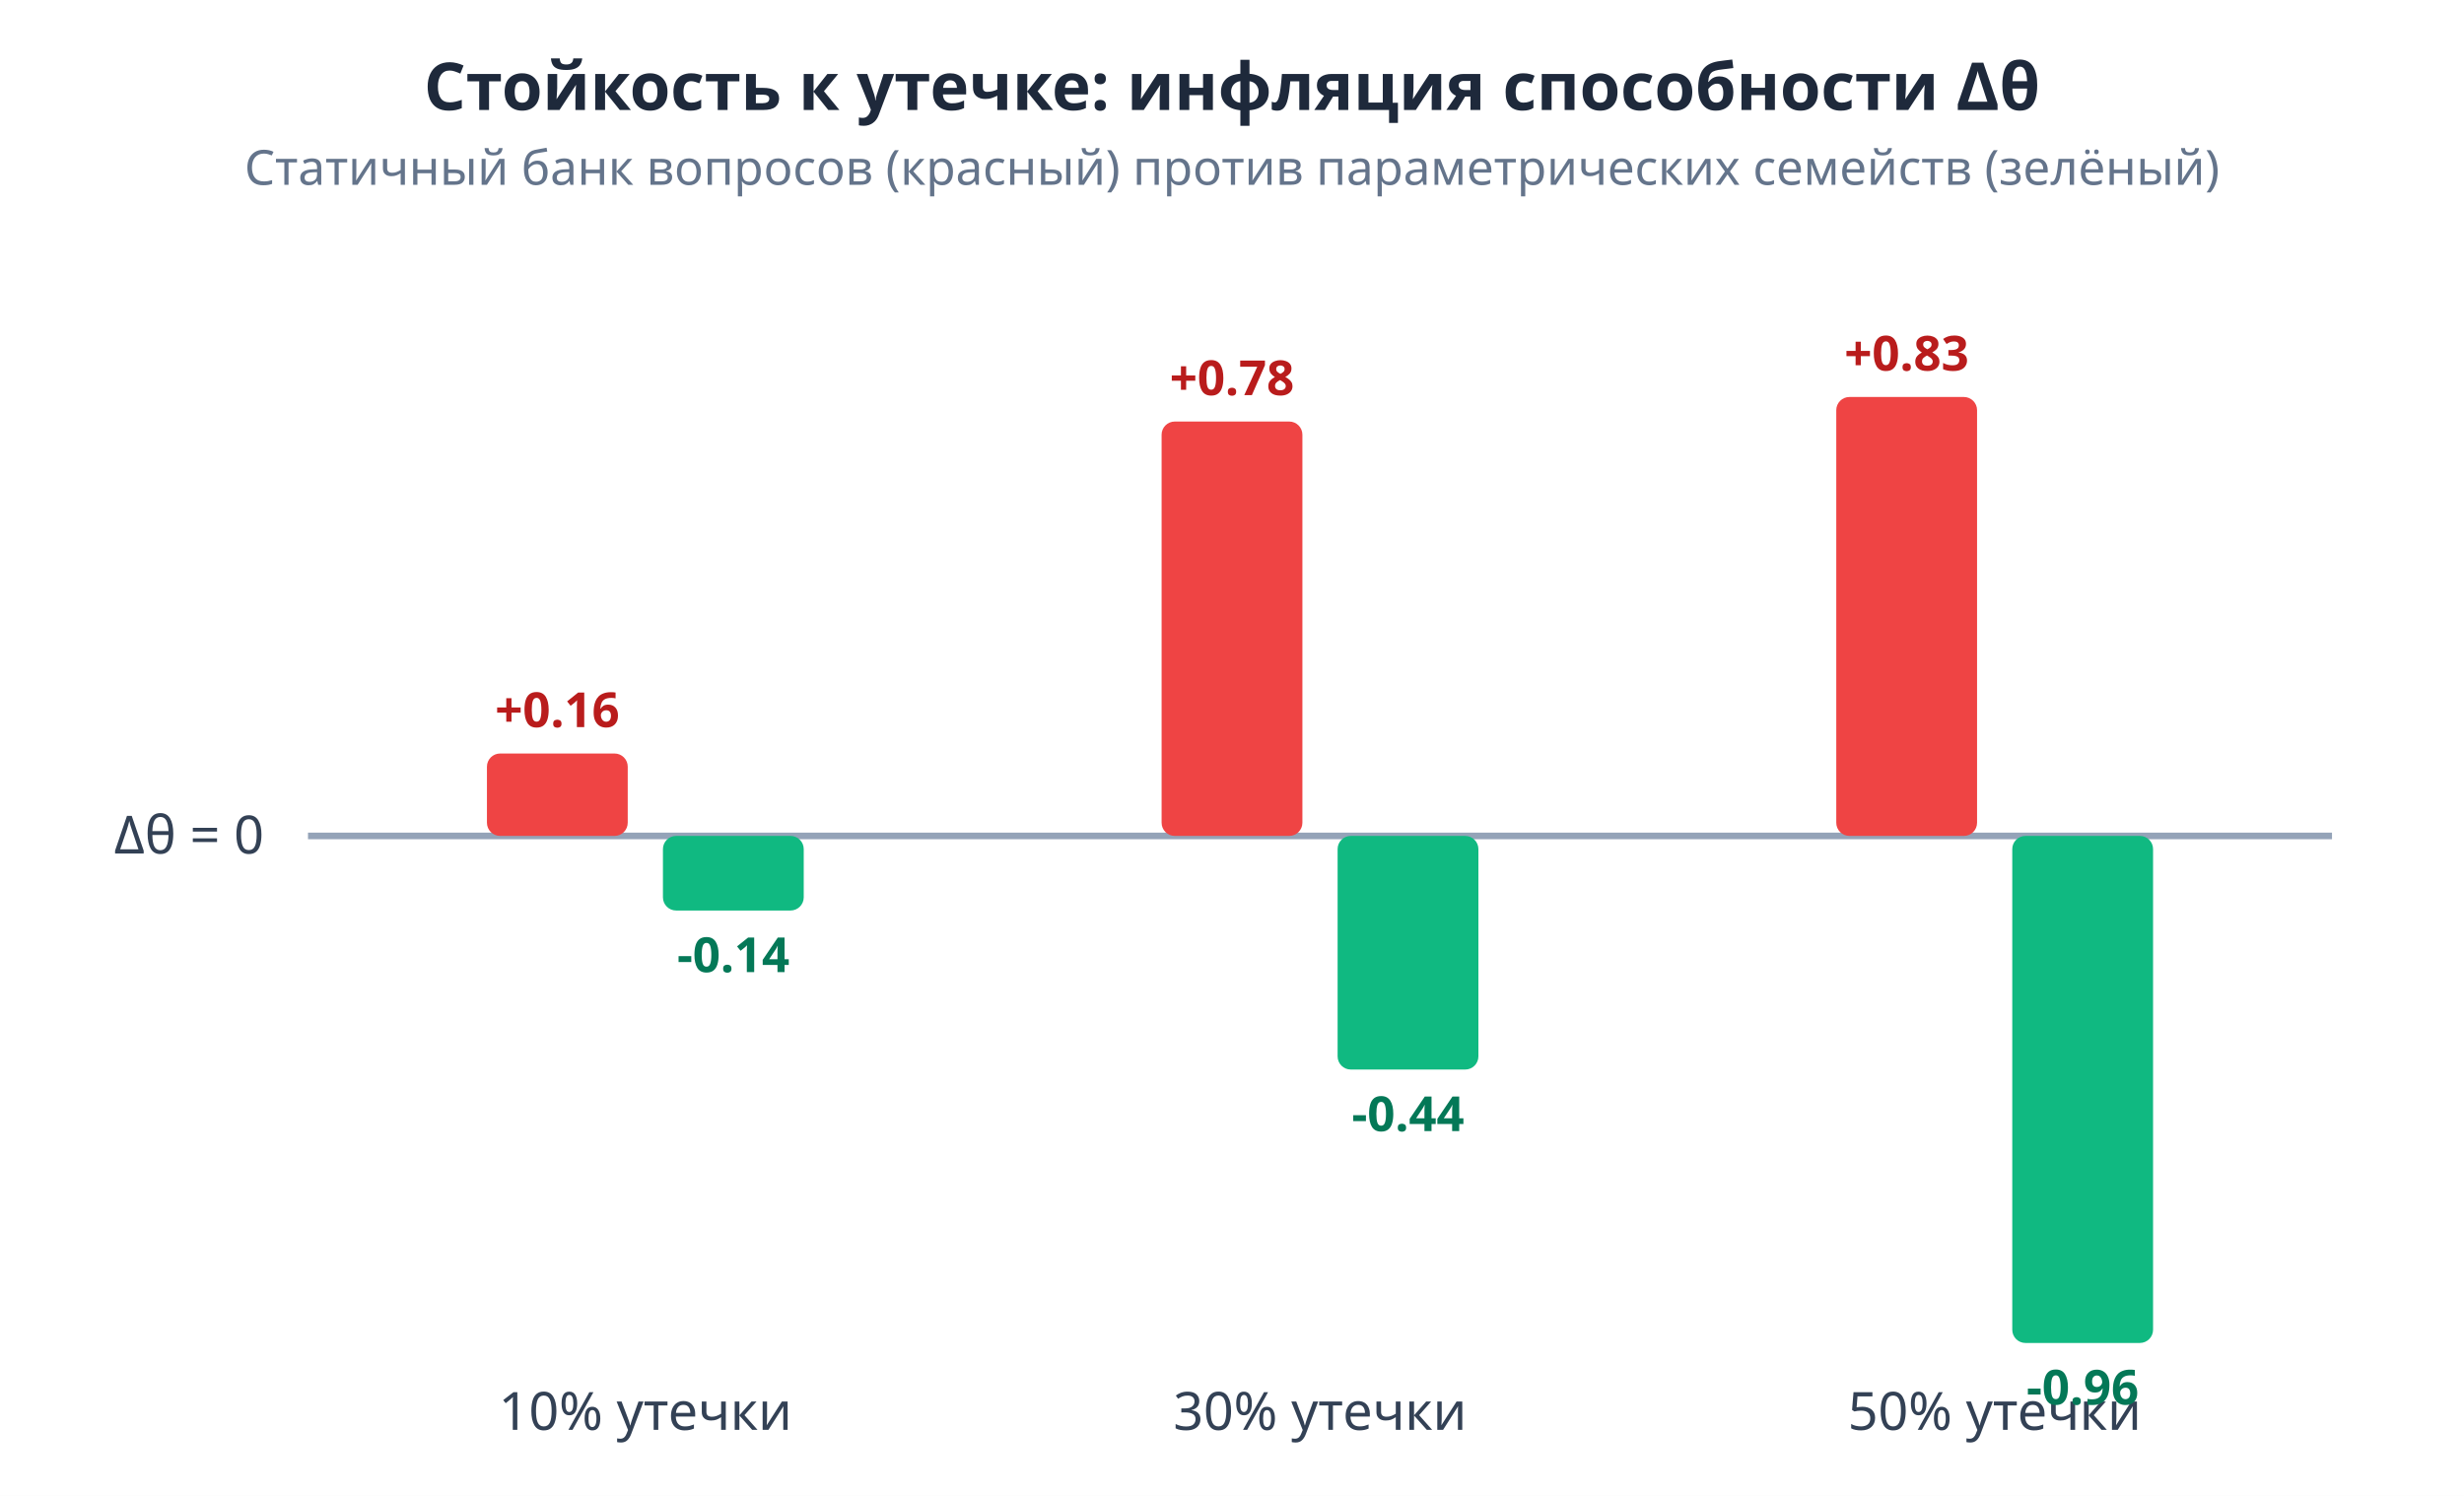
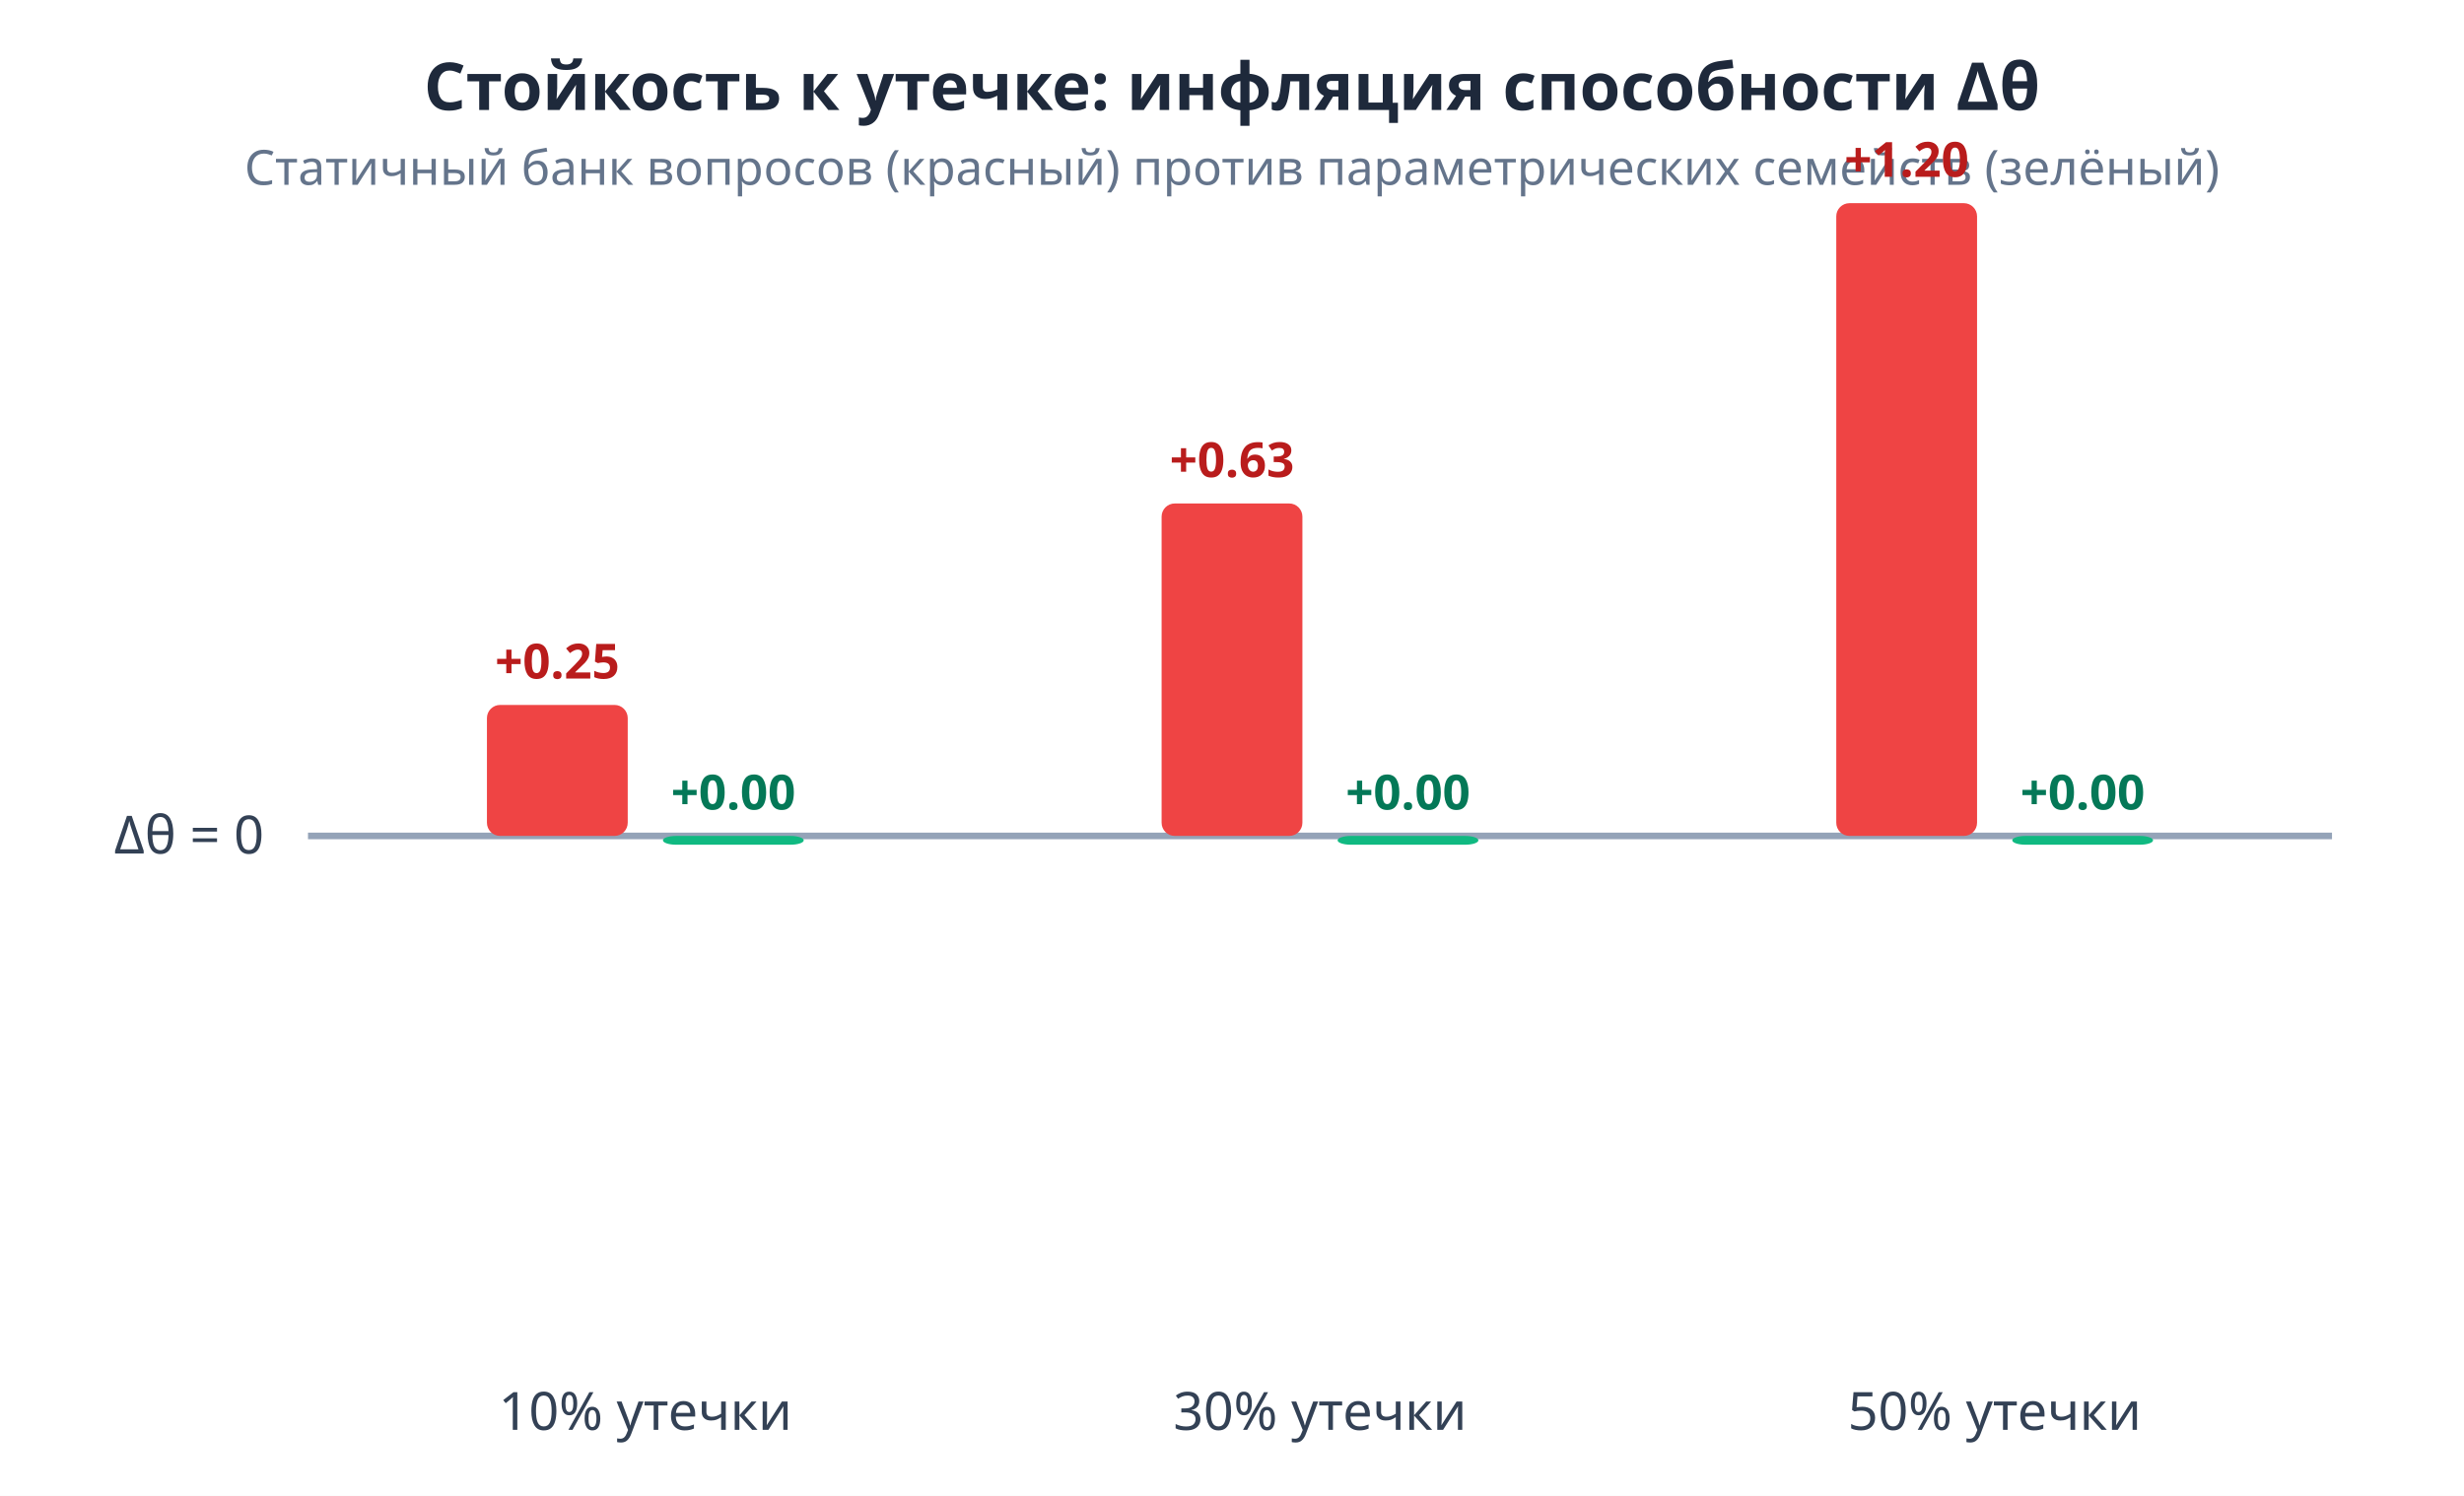
<svg xmlns="http://www.w3.org/2000/svg" viewBox="0 0 560 340" width="560" height="340">
  <rect width="100%" height="100%" fill="#ffffff" />
  <style>
    .title { font-family: system-ui, sans-serif; font-size: 15px; font-weight: bold; fill: #1e293b; }
    .subtitle { font-family: system-ui, sans-serif; font-size: 11px; fill: #64748b; }
    .bar-static { fill: #ef4444; }
    .bar-param { fill: #10b981; }
    .label { font-family: system-ui, sans-serif; font-size: 12px; fill: #334155; }
    .val-text { font-family: system-ui, sans-serif; font-size: 11px; font-weight: bold; }
  </style>
  <text x="280" y="25" text-anchor="middle" class="title">Стойкость к утечке: инфляция способности Δθ</text>
  <text x="280" y="42" text-anchor="middle" class="subtitle">Статичный банк вопросов (красный) против параметрических семейств (зелёный)</text>
  <line x1="70" y1="190" x2="530" y2="190" stroke="#94a3b8" stroke-width="1.5" />
  <text x="60" y="194" text-anchor="end" class="label">Δθ = 0</text>
  <text x="146.667" y="325" text-anchor="middle" class="label">10% утечки</text>
-   <rect x="110.667" y="171.268" width="32" height="18.732" rx="3" class="bar-static" />
-   <text x="126.667" y="165.268" text-anchor="middle" class="val-text" fill="#b91c1c">+0.16</text>
-   <rect x="150.667" y="190" width="32" height="16.956" rx="3" class="bar-param" />
-   <text x="166.667" y="220.956" text-anchor="middle" class="val-text" fill="#047857">-0.14</text>
+   <rect x="110.667" y="160.228" width="32" height="29.772" rx="3" class="bar-static" />
+   <text x="126.667" y="154.228" text-anchor="middle" class="val-text" fill="#b91c1c">+0.25</text>
+   <rect x="150.667" y="190.0" width="32" height="2.0" rx="3" class="bar-param" />
+   <text x="166.667" y="184.0" text-anchor="middle" class="val-text" fill="#047857">+0.00</text>
  <text x="300.0" y="325" text-anchor="middle" class="label">30% утечки</text>
-   <rect x="264.0" y="95.812" width="32" height="94.188" rx="3" class="bar-static" />
-   <text x="280.0" y="89.812" text-anchor="middle" class="val-text" fill="#b91c1c">+0.78</text>
-   <rect x="304.0" y="190" width="32" height="53.1" rx="3" class="bar-param" />
-   <text x="320.0" y="257.1" text-anchor="middle" class="val-text" fill="#047857">-0.44</text>
+   <rect x="264.0" y="114.436" width="32" height="75.564" rx="3" class="bar-static" />
+   <text x="280.0" y="108.436" text-anchor="middle" class="val-text" fill="#b91c1c">+0.63</text>
+   <rect x="304.0" y="190.0" width="32" height="2.0" rx="3" class="bar-param" />
+   <text x="320.0" y="184.0" text-anchor="middle" class="val-text" fill="#047857">+0.00</text>
  <text x="453.333" y="325" text-anchor="middle" class="label">50% утечки</text>
-   <rect x="417.333" y="90.232" width="32" height="99.768" rx="3" class="bar-static" />
-   <text x="433.333" y="84.232" text-anchor="middle" class="val-text" fill="#b91c1c">+0.83</text>
-   <rect x="457.333" y="190" width="32" height="115.248" rx="3" class="bar-param" />
-   <text x="473.333" y="319.248" text-anchor="middle" class="val-text" fill="#047857">-0.96</text>
+   <rect x="417.333" y="46.18" width="32" height="143.82" rx="3" class="bar-static" />
+   <text x="433.333" y="40.18" text-anchor="middle" class="val-text" fill="#b91c1c">+1.20</text>
+   <rect x="457.333" y="190.0" width="32" height="2.0" rx="3" class="bar-param" />
+   <text x="473.333" y="184.0" text-anchor="middle" class="val-text" fill="#047857">+0.00</text>
</svg>
